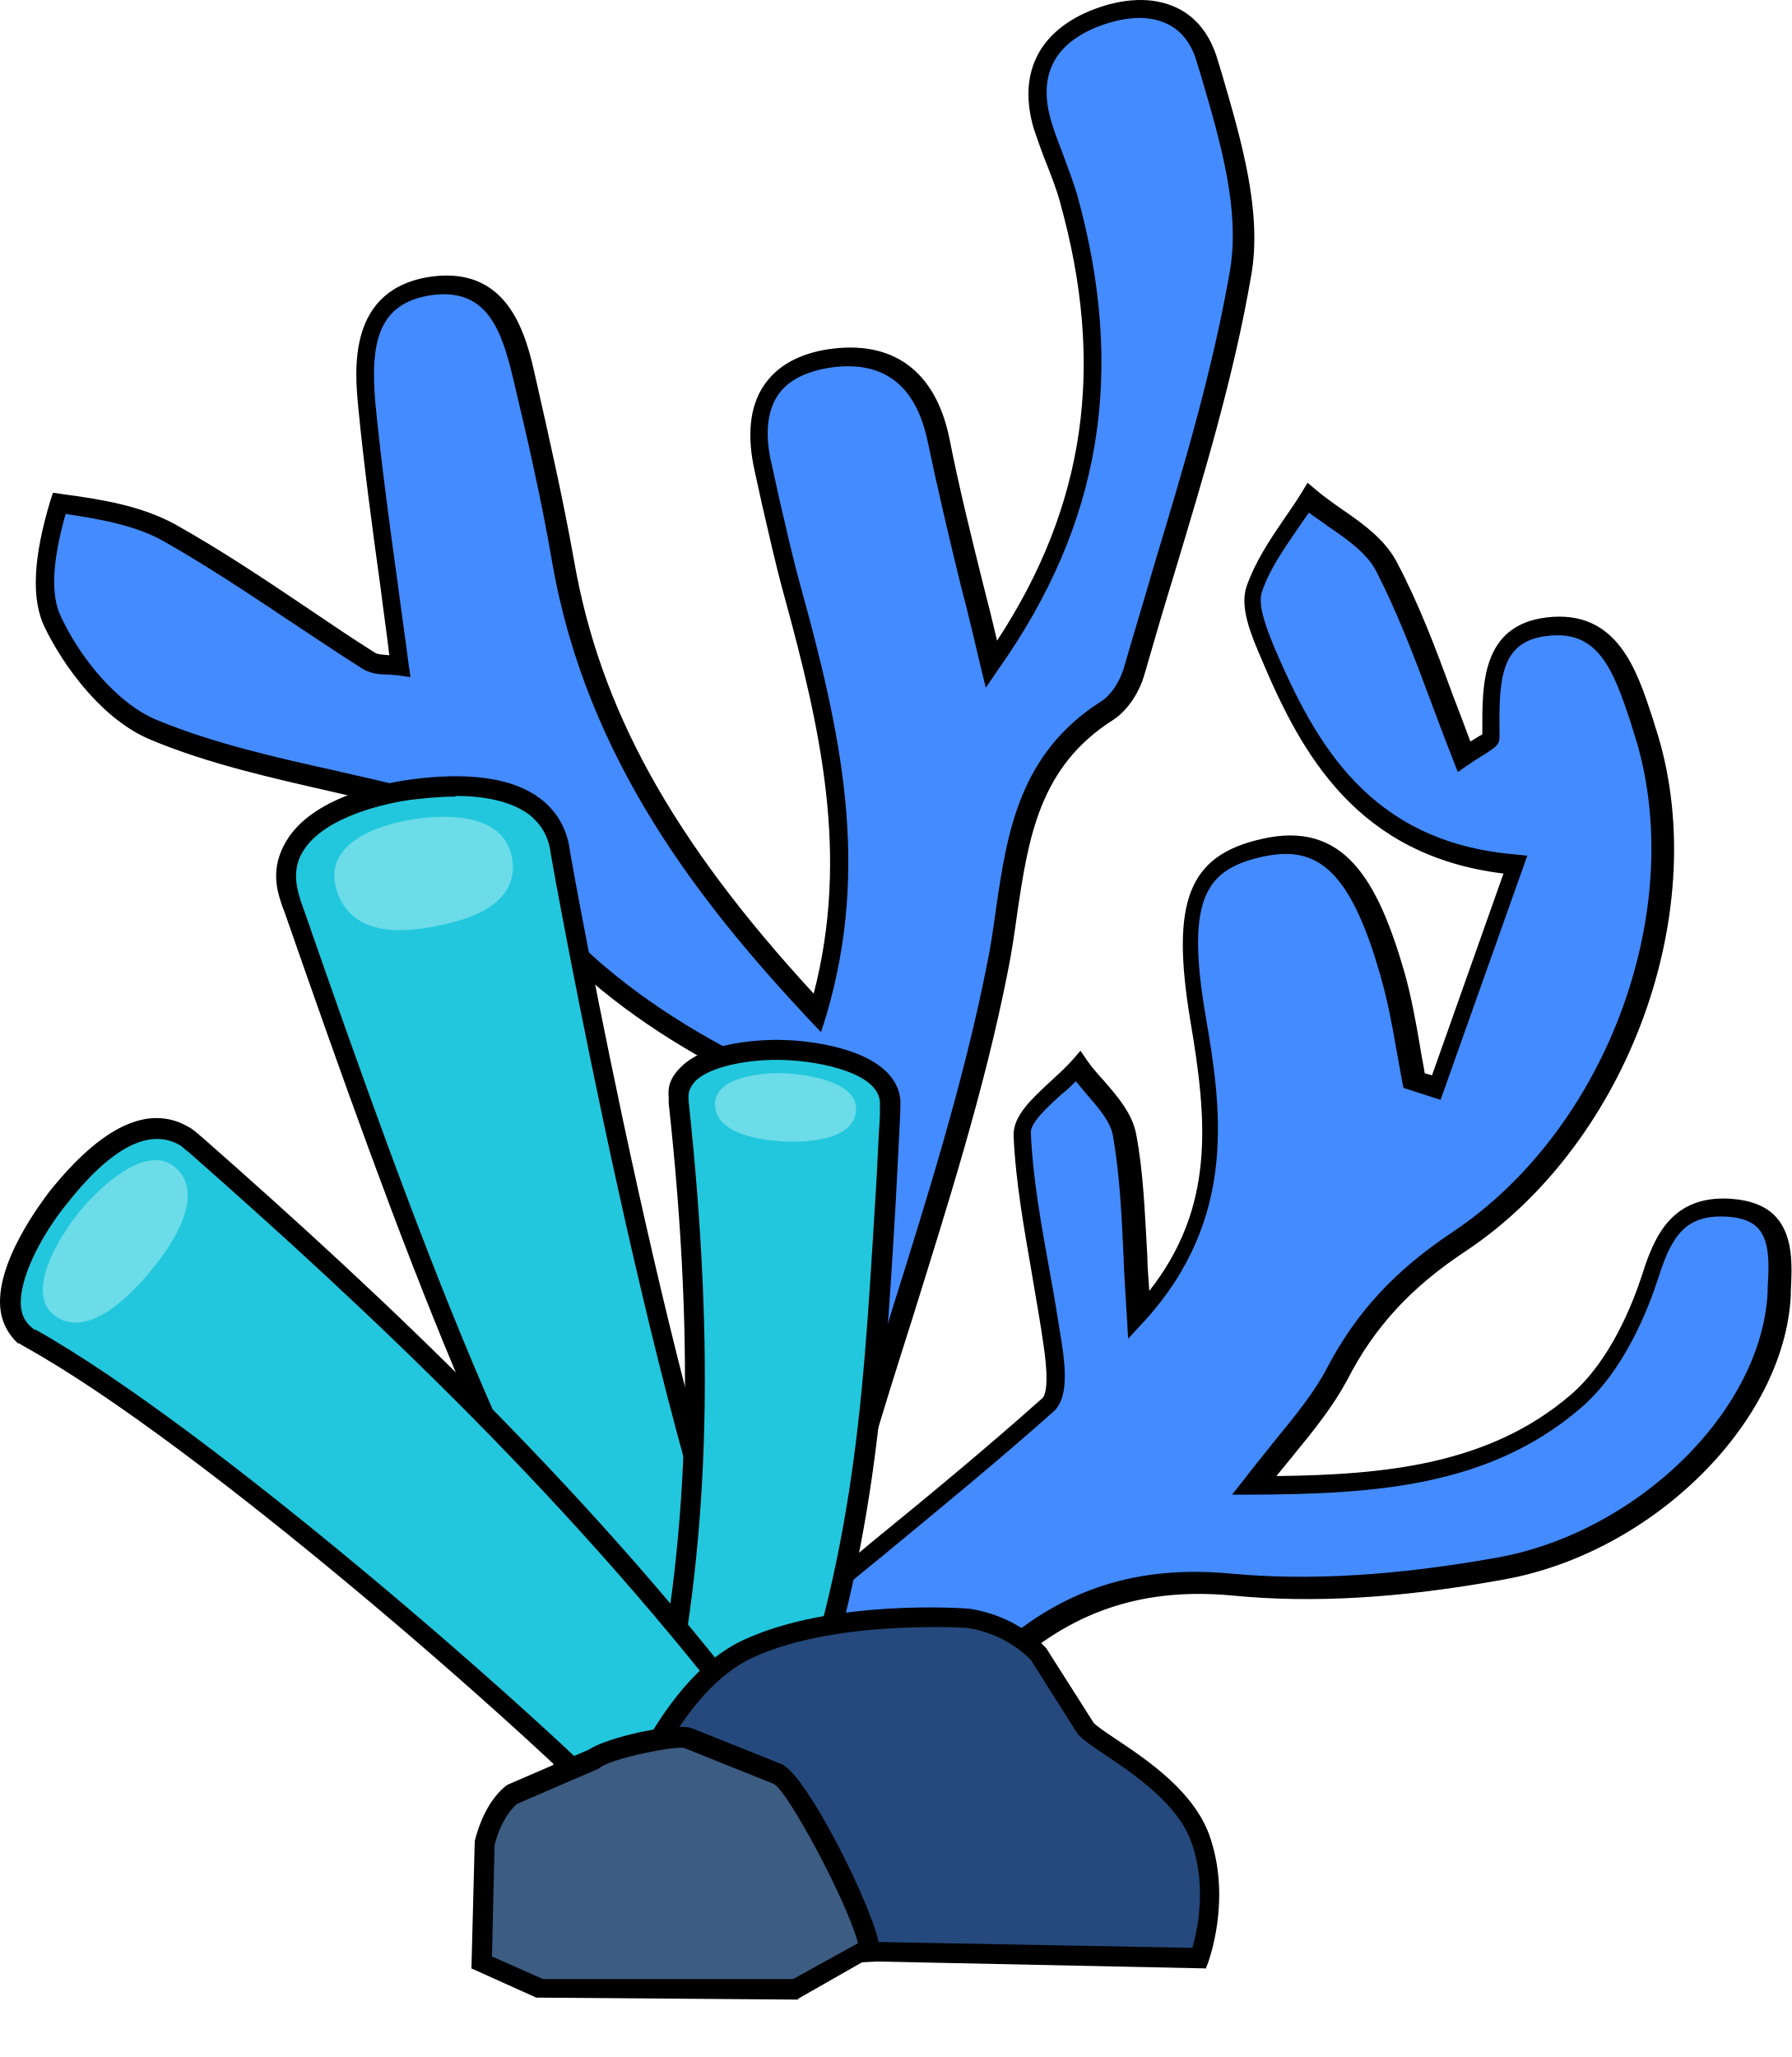
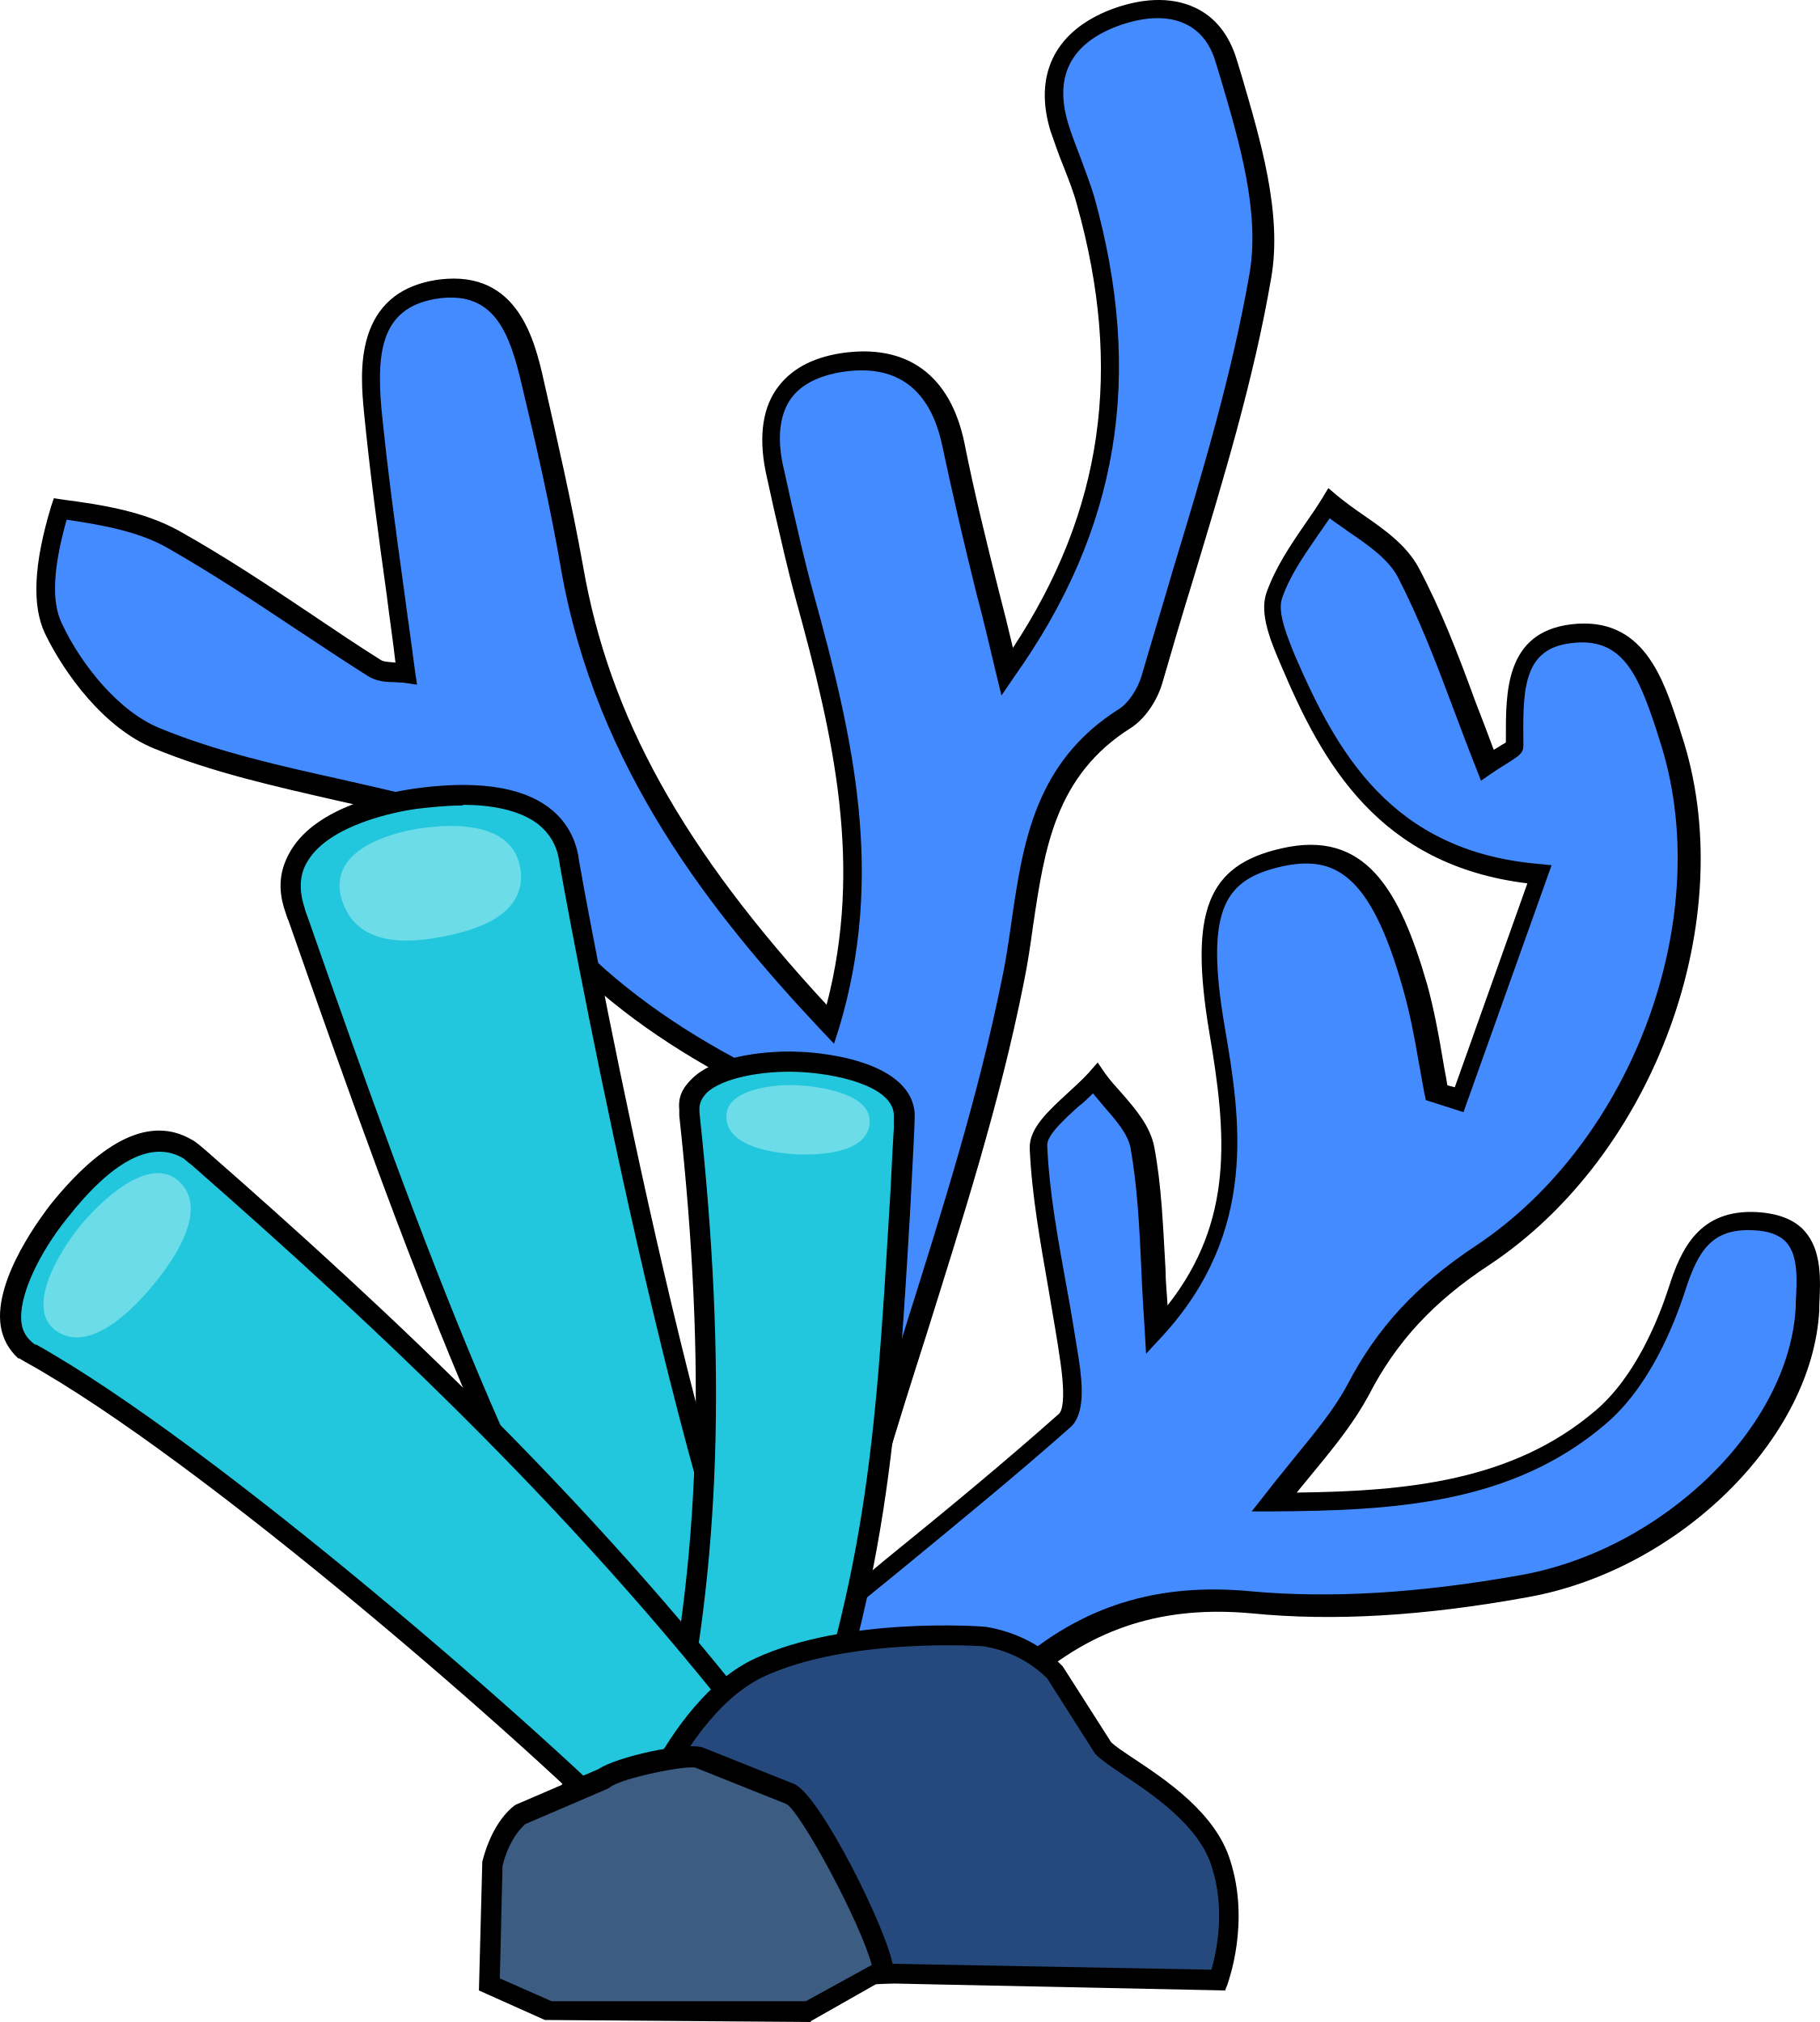
- <svg xmlns="http://www.w3.org/2000/svg" width="27" height="31" viewBox="0 0 27 31" fill="none">
-   <path d="M8.462 26.645C8.831 27.365 9.429 27.975 9.868 28.565C9.03 28.815 8.611 28.035 7.813 29.375C8.152 29.455 8.332 29.545 8.501 29.525C10.726 29.195 12.043 29.615 14.268 29.275C14.378 29.255 14.528 29.245 14.598 29.175C14.767 28.995 15.027 28.775 15.017 28.595C14.997 28.425 14.677 28.175 14.478 28.165C13.72 28.115 12.951 28.155 12.193 28.165C12.113 28.075 12.033 27.975 11.954 27.885C13.011 26.915 14.049 25.925 15.126 24.975C16.094 24.125 17.172 23.775 18.529 23.895C19.866 24.025 21.252 23.895 22.579 23.655C24.814 23.255 26.69 21.325 26.78 19.515C26.81 18.955 26.88 18.255 26.012 18.215C25.313 18.175 25.054 18.585 24.844 19.245C24.625 19.935 24.246 20.685 23.717 21.145C22.39 22.285 20.714 22.395 18.878 22.405C19.367 21.755 19.836 21.285 20.125 20.725C20.564 19.875 21.143 19.275 21.961 18.735C24.395 17.125 25.613 13.625 24.754 11.005C24.525 10.295 24.285 9.345 23.278 9.475C22.37 9.585 22.44 10.445 22.44 11.155C22.44 11.195 22.34 11.225 22.031 11.435C21.632 10.435 21.322 9.455 20.853 8.565C20.624 8.135 20.085 7.875 19.676 7.545C19.397 7.995 19.027 8.425 18.858 8.925C18.758 9.205 18.948 9.615 19.077 9.925C19.756 11.505 20.614 12.885 22.789 13.075C22.36 14.285 21.981 15.365 21.602 16.435C21.492 16.405 21.382 16.365 21.272 16.335C21.163 15.805 21.093 15.275 20.953 14.755C20.494 13.125 19.945 12.605 18.968 12.835C17.97 13.065 17.721 13.685 18.01 15.405C18.269 16.925 18.449 18.425 17.112 19.885C17.042 18.835 17.052 17.985 16.902 17.155C16.832 16.785 16.443 16.465 16.204 16.125C15.905 16.465 15.346 16.825 15.366 17.145C15.416 18.215 15.685 19.275 15.835 20.345C15.875 20.635 15.925 21.085 15.755 21.235C14.677 22.195 13.55 23.095 12.183 24.225C12.492 23.255 12.722 22.605 12.921 21.945C13.64 19.525 14.508 17.135 14.997 14.675C15.286 13.205 15.186 11.695 16.663 10.765C16.843 10.655 16.992 10.405 17.062 10.195C17.631 8.195 18.329 6.205 18.678 4.165C18.848 3.155 18.479 2.015 18.179 0.985C17.94 0.175 17.202 0.035 16.453 0.355C15.735 0.655 15.476 1.205 15.705 1.965C15.815 2.335 15.984 2.695 16.094 3.065C16.763 5.485 16.563 7.775 14.937 10.085C14.627 8.795 14.358 7.755 14.139 6.695C13.949 5.755 13.36 5.335 12.472 5.475C11.565 5.615 11.295 6.265 11.495 7.135C11.634 7.745 11.764 8.355 11.934 8.955C12.502 11.015 13.001 13.065 12.323 15.355C10.427 13.325 8.96 11.225 8.492 8.545C8.332 7.625 8.122 6.715 7.913 5.805C7.743 5.055 7.504 4.265 6.536 4.385C5.498 4.515 5.458 5.385 5.538 6.185C5.668 7.485 5.858 8.775 6.027 10.105C5.848 10.075 5.678 10.105 5.558 10.025C4.551 9.385 3.593 8.675 2.555 8.105C2.066 7.835 1.487 7.745 0.889 7.665C0.699 8.285 0.57 8.975 0.789 9.455C1.098 10.115 1.687 10.825 2.326 11.095C3.563 11.605 4.91 11.805 6.217 12.145C6.526 12.225 7.015 12.225 7.125 12.425C8.212 14.495 10.008 15.725 12.123 16.615C11.365 19.095 10.637 21.495 9.908 23.885L8.462 26.715V26.645Z" fill="#438BFF" />
-   <path d="M8.452 29.675C8.342 29.675 8.222 29.645 8.092 29.605C8.003 29.585 7.913 29.555 7.793 29.525L7.594 29.475L7.703 29.295C8.282 28.315 8.731 28.375 9.18 28.435C9.32 28.455 9.459 28.475 9.619 28.455C9.529 28.345 9.439 28.235 9.35 28.125C8.99 27.685 8.611 27.235 8.352 26.715L8.312 26.645L9.789 23.745L11.954 16.625C9.539 15.575 7.963 14.235 7.005 12.415C6.965 12.345 6.686 12.295 6.516 12.275C6.406 12.255 6.287 12.235 6.197 12.215C5.808 12.115 5.419 12.025 5.019 11.935C4.102 11.725 3.154 11.515 2.286 11.155C1.547 10.855 0.959 10.045 0.669 9.445C0.47 9.025 0.5 8.405 0.759 7.545L0.799 7.425L0.929 7.445C1.537 7.525 2.136 7.625 2.645 7.905C3.323 8.285 3.982 8.725 4.62 9.155C4.96 9.385 5.299 9.615 5.648 9.835C5.688 9.865 5.778 9.865 5.867 9.875C5.828 9.535 5.778 9.205 5.738 8.875C5.608 7.935 5.488 7.045 5.399 6.135C5.349 5.595 5.219 4.335 6.526 4.165C7.683 4.025 7.933 5.065 8.072 5.695C8.262 6.535 8.482 7.495 8.651 8.445C9.04 10.685 10.128 12.655 12.263 14.975C12.802 12.895 12.373 10.995 11.804 8.925C11.684 8.485 11.585 8.035 11.485 7.605L11.375 7.105C11.255 6.575 11.295 6.125 11.515 5.805C11.714 5.515 12.033 5.335 12.472 5.265C13.45 5.115 14.099 5.585 14.308 6.605C14.448 7.315 14.627 8.045 14.817 8.805C14.887 9.075 14.957 9.355 15.027 9.655C16.364 7.615 16.663 5.505 15.975 3.045C15.925 2.855 15.845 2.655 15.775 2.475C15.705 2.305 15.645 2.125 15.585 1.955C15.336 1.135 15.635 0.495 16.423 0.165C16.912 -0.035 17.371 -0.055 17.73 0.115C18.03 0.255 18.239 0.525 18.349 0.895L18.419 1.125C18.698 2.085 19.027 3.185 18.858 4.145C18.599 5.665 18.14 7.175 17.701 8.635C17.541 9.155 17.391 9.665 17.242 10.185C17.182 10.395 17.022 10.685 16.783 10.845C15.655 11.555 15.496 12.645 15.326 13.795C15.286 14.085 15.246 14.365 15.186 14.655C14.837 16.425 14.278 18.175 13.749 19.875C13.53 20.565 13.31 21.255 13.111 21.945C12.981 22.385 12.842 22.815 12.672 23.335C12.632 23.465 12.582 23.595 12.542 23.735C12.742 23.575 12.931 23.415 13.121 23.255C14.079 22.475 14.897 21.795 15.705 21.075C15.745 21.045 15.815 20.905 15.735 20.325C15.685 19.955 15.615 19.585 15.555 19.215C15.436 18.525 15.306 17.815 15.276 17.115C15.266 16.815 15.555 16.555 15.835 16.295C15.944 16.195 16.064 16.085 16.154 15.985L16.284 15.835L16.393 15.995C16.463 16.095 16.553 16.195 16.643 16.295C16.852 16.535 17.062 16.785 17.122 17.085C17.232 17.665 17.252 18.245 17.291 18.925C17.291 19.095 17.311 19.275 17.321 19.455C18.309 18.195 18.199 16.905 17.94 15.385C17.641 13.585 17.91 12.895 19.008 12.645C20.255 12.355 20.764 13.255 21.173 14.675C21.272 15.035 21.342 15.415 21.402 15.775C21.422 15.905 21.452 16.045 21.472 16.175L21.582 16.205L22.659 13.165C20.454 12.895 19.616 11.365 19.017 9.945C18.858 9.575 18.678 9.155 18.788 8.835C18.918 8.465 19.137 8.135 19.357 7.815C19.447 7.685 19.536 7.555 19.616 7.425L19.706 7.275L19.836 7.385C19.955 7.485 20.095 7.585 20.225 7.675C20.544 7.895 20.863 8.125 21.043 8.455C21.382 9.095 21.632 9.755 21.891 10.465C21.981 10.695 22.071 10.935 22.16 11.175C22.21 11.145 22.26 11.115 22.29 11.095C22.31 11.085 22.33 11.075 22.34 11.065V11.005C22.34 10.335 22.32 9.425 23.308 9.305C24.385 9.175 24.675 10.125 24.904 10.815L24.944 10.945C25.842 13.665 24.555 17.215 22.09 18.855C21.272 19.395 20.714 19.995 20.305 20.795C20.095 21.185 19.826 21.525 19.506 21.915C19.417 22.025 19.327 22.135 19.237 22.245C20.873 22.225 22.44 22.075 23.667 21.025C24.266 20.515 24.605 19.655 24.754 19.195C24.934 18.625 25.203 18.015 26.071 18.065C26.381 18.085 26.62 18.175 26.77 18.345C27.029 18.635 27.009 19.075 26.989 19.465V19.525C26.89 21.445 24.904 23.405 22.659 23.805C21.123 24.085 19.786 24.165 18.569 24.045C17.271 23.925 16.224 24.255 15.286 25.085C14.538 25.745 13.799 26.435 13.081 27.105C12.802 27.365 12.512 27.635 12.223 27.895L12.323 28.015C12.502 28.015 12.692 28.015 12.871 28.015C13.42 28.015 13.989 27.995 14.548 28.035C14.807 28.055 15.206 28.345 15.226 28.605C15.246 28.825 15.037 29.035 14.857 29.215L14.777 29.295C14.677 29.395 14.528 29.415 14.408 29.435H14.368C13.231 29.615 12.313 29.595 11.435 29.575C10.577 29.555 9.689 29.535 8.601 29.695C8.571 29.695 8.551 29.695 8.521 29.695L8.452 29.675ZM8.062 29.275C8.062 29.275 8.142 29.295 8.172 29.305C8.312 29.345 8.422 29.375 8.492 29.365C9.609 29.195 10.507 29.225 11.375 29.245C12.253 29.265 13.151 29.285 14.258 29.115H14.298C14.368 29.095 14.478 29.085 14.498 29.055L14.588 28.965C14.687 28.865 14.877 28.675 14.877 28.595C14.867 28.515 14.618 28.305 14.478 28.295C13.929 28.265 13.37 28.275 12.832 28.275C12.622 28.275 12.413 28.275 12.203 28.275H12.133L11.754 27.835L11.864 27.735C12.183 27.435 12.502 27.145 12.822 26.845C13.54 26.175 14.288 25.485 15.037 24.825C16.044 23.935 17.162 23.585 18.549 23.715C19.736 23.825 21.043 23.745 22.559 23.475C24.675 23.095 26.55 21.265 26.64 19.475V19.415C26.66 19.085 26.68 18.715 26.5 18.515C26.401 18.405 26.241 18.345 26.012 18.335C25.403 18.305 25.193 18.625 24.994 19.255C24.834 19.745 24.475 20.665 23.817 21.225C22.43 22.415 20.684 22.515 18.878 22.525H18.569L18.758 22.285C18.918 22.075 19.077 21.885 19.227 21.695C19.536 21.315 19.806 20.985 19.995 20.625C20.434 19.785 21.013 19.155 21.881 18.575C24.246 17.005 25.473 13.615 24.615 11.015L24.575 10.885C24.305 10.065 24.076 9.485 23.308 9.585C22.639 9.665 22.589 10.195 22.599 10.985V11.115C22.599 11.225 22.529 11.265 22.41 11.345C22.35 11.385 22.26 11.435 22.13 11.525L21.971 11.635L21.901 11.455C21.781 11.155 21.672 10.855 21.562 10.565C21.302 9.865 21.053 9.215 20.734 8.595C20.594 8.335 20.315 8.135 20.005 7.925C19.916 7.855 19.816 7.795 19.726 7.725C19.666 7.815 19.606 7.895 19.546 7.985C19.327 8.305 19.127 8.595 19.017 8.925C18.948 9.135 19.107 9.515 19.217 9.785C19.826 11.195 20.634 12.685 22.819 12.875L23.018 12.895L21.711 16.575L21.153 16.395L21.133 16.305C21.103 16.145 21.073 15.975 21.043 15.805C20.983 15.455 20.913 15.085 20.813 14.735C20.325 12.985 19.776 12.745 19.008 12.915C18.199 13.105 17.86 13.505 18.169 15.305C18.399 16.655 18.678 18.345 17.242 19.915L17.002 20.175L16.982 19.825C16.962 19.505 16.942 19.205 16.932 18.915C16.902 18.255 16.872 17.685 16.773 17.115C16.733 16.895 16.553 16.695 16.364 16.475C16.314 16.415 16.264 16.355 16.214 16.295C16.144 16.365 16.074 16.435 15.994 16.495C15.775 16.695 15.525 16.925 15.536 17.075C15.565 17.765 15.695 18.465 15.815 19.135C15.885 19.505 15.944 19.885 16.004 20.255C16.064 20.655 16.094 21.085 15.875 21.275C15.066 21.995 14.238 22.675 13.281 23.465C12.961 23.725 12.642 23.985 12.303 24.275L11.904 24.605L12.063 24.115C12.173 23.785 12.273 23.485 12.363 23.215C12.532 22.695 12.672 22.265 12.802 21.835C13.011 21.145 13.231 20.445 13.44 19.755C13.969 18.065 14.518 16.325 14.867 14.575C14.927 14.295 14.967 14.005 15.007 13.725C15.176 12.555 15.356 11.355 16.603 10.565C16.743 10.475 16.872 10.275 16.932 10.085C17.082 9.565 17.242 9.045 17.391 8.525C17.83 7.075 18.279 5.575 18.539 4.065C18.688 3.165 18.399 2.155 18.11 1.175L18.04 0.945C17.96 0.655 17.8 0.455 17.581 0.355C17.311 0.225 16.932 0.245 16.513 0.415C15.865 0.685 15.645 1.165 15.845 1.835C15.895 2.005 15.964 2.175 16.024 2.335C16.094 2.525 16.174 2.735 16.234 2.935C16.972 5.605 16.603 7.885 15.047 10.085L14.857 10.365L14.777 10.035C14.677 9.615 14.588 9.225 14.488 8.855C14.298 8.085 14.129 7.355 13.979 6.645C13.799 5.785 13.291 5.415 12.482 5.545C12.133 5.605 11.874 5.735 11.724 5.955C11.555 6.205 11.525 6.575 11.634 7.015L11.744 7.515C11.844 7.945 11.944 8.395 12.063 8.825C12.672 11.035 13.121 13.045 12.453 15.305L12.373 15.555L12.193 15.365C10.567 13.625 8.841 11.455 8.322 8.475C8.162 7.535 7.943 6.585 7.743 5.745C7.564 4.975 7.344 4.345 6.526 4.445C5.688 4.555 5.578 5.175 5.658 6.085C5.748 6.995 5.867 7.875 5.997 8.815C6.047 9.205 6.107 9.605 6.157 10.005L6.187 10.205L5.987 10.175C5.937 10.175 5.877 10.165 5.828 10.165C5.698 10.165 5.568 10.145 5.458 10.075C5.109 9.855 4.77 9.625 4.421 9.395C3.792 8.975 3.134 8.535 2.465 8.155C2.036 7.915 1.517 7.825 0.989 7.745C0.789 8.455 0.759 8.965 0.919 9.295C1.198 9.895 1.757 10.605 2.375 10.855C3.224 11.205 4.161 11.415 5.059 11.615C5.458 11.705 5.848 11.795 6.247 11.895C6.336 11.915 6.436 11.935 6.536 11.945C6.835 11.995 7.135 12.035 7.244 12.245C8.182 14.035 9.749 15.345 12.163 16.375L12.293 16.425L12.253 16.555L10.038 23.825L8.621 26.615C8.871 27.085 9.22 27.495 9.549 27.905C9.699 28.085 9.848 28.265 9.978 28.445L10.108 28.615L9.898 28.675C9.589 28.765 9.33 28.735 9.1 28.705C8.731 28.655 8.452 28.615 8.033 29.245L8.062 29.275Z" fill="black" />
-   <path d="M11.594 25.385C10.098 22.175 8.442 12.955 8.422 12.865C8.272 11.745 6.855 11.815 6.137 11.915C5.409 12.025 3.972 12.435 4.361 13.595C4.371 13.625 4.391 13.655 4.401 13.685C6.167 18.765 7.703 22.915 9.679 25.815C9.868 26.095 9.918 26.185 9.918 26.195C10.317 26.565 10.627 26.405 10.986 26.235C11.345 26.065 11.594 25.815 11.584 25.405C11.584 25.405 11.584 25.405 11.584 25.395L11.594 25.385Z" fill="#22C7DD" />
-   <path d="M10.427 26.555C10.238 26.555 10.048 26.485 9.838 26.295L9.799 26.235C9.799 26.235 9.709 26.095 9.579 25.895C7.574 22.965 6.057 18.825 4.281 13.725C4.261 13.685 4.241 13.615 4.231 13.585C4.111 13.235 4.151 12.945 4.321 12.665C4.71 12.025 5.728 11.815 6.137 11.755C6.765 11.665 7.614 11.635 8.142 12.035C8.392 12.225 8.551 12.495 8.591 12.835C8.601 12.915 10.248 22.105 11.744 25.305L11.764 25.345L11.794 25.415L11.764 25.445C11.764 25.845 11.525 26.155 11.076 26.365C10.866 26.465 10.657 26.555 10.427 26.555ZM6.855 12.005C6.606 12.005 6.356 12.035 6.177 12.055C5.887 12.095 4.9 12.285 4.57 12.825C4.441 13.025 4.431 13.265 4.521 13.535C4.521 13.555 4.56 13.655 4.56 13.655C6.326 18.735 7.843 22.825 9.818 25.725C9.958 25.935 10.028 26.035 10.048 26.085C10.347 26.365 10.567 26.265 10.916 26.105C11.285 25.935 11.445 25.735 11.465 25.455V25.405C9.958 22.155 8.312 12.955 8.302 12.875C8.272 12.615 8.162 12.425 7.973 12.275C7.693 12.065 7.264 11.995 6.875 11.995L6.855 12.005Z" fill="black" />
-   <path d="M7.723 12.955C7.813 13.655 7.035 13.865 6.586 13.955C6.137 14.045 5.319 14.145 5.079 13.435C4.83 12.685 5.768 12.415 6.237 12.345C6.706 12.275 7.623 12.235 7.723 12.965V12.955Z" fill="#6BDCE8" />
-   <path d="M13.42 16.595C13.37 16.005 12.323 15.845 11.834 15.825C11.325 15.805 10.188 15.915 10.227 16.565V16.595C10.587 19.905 10.607 22.995 9.908 26.135C9.838 26.465 9.809 26.555 9.809 26.555C9.838 27.115 10.198 27.215 10.607 27.345C11.016 27.475 11.395 27.455 11.684 27.125C11.684 27.125 11.684 27.115 11.684 27.105C13.161 23.195 13.151 20.795 13.41 16.745V16.575L13.42 16.595Z" fill="#22C7DD" />
-   <path d="M11.185 28.065L11.385 27.525C11.155 27.605 10.876 27.595 10.567 27.495H10.527C10.138 27.355 9.699 27.215 9.659 26.565C9.659 26.535 9.659 26.525 9.679 26.455C9.689 26.395 9.719 26.285 9.759 26.095C10.387 23.295 10.487 20.385 10.078 16.625V16.535C10.058 16.335 10.138 16.205 10.258 16.085C10.687 15.645 11.724 15.665 11.834 15.675C12.004 15.675 13.5 15.755 13.57 16.585C13.58 16.665 13.52 17.675 13.5 18.105C13.31 21.315 13.171 23.655 11.884 27.085L11.914 27.105L11.824 27.235C11.824 27.235 11.804 27.255 11.794 27.265L11.195 28.055L11.185 28.065ZM10.377 16.585C10.786 20.385 10.687 23.345 10.058 26.175C10.018 26.365 9.988 26.475 9.978 26.535V26.585C9.998 26.995 10.248 27.075 10.617 27.195H10.657C11.036 27.335 11.325 27.285 11.544 27.075V27.055L11.565 27.035C12.861 23.605 12.991 21.405 13.191 18.085C13.221 17.665 13.231 17.275 13.261 16.815C13.261 16.805 13.261 16.605 13.261 16.605C13.231 16.175 12.383 15.995 11.824 15.975C11.345 15.955 10.716 16.055 10.477 16.295C10.407 16.375 10.367 16.455 10.377 16.555V16.575V16.585Z" fill="black" />
-   <path d="M12.901 16.745C12.861 17.185 12.173 17.215 11.834 17.205C11.495 17.185 10.806 17.105 10.776 16.665C10.746 16.225 11.505 16.155 11.844 16.175C12.183 16.195 12.941 16.305 12.901 16.745Z" fill="#6BDCE8" />
-   <path d="M11.594 26.265C11.594 26.265 11.585 26.265 11.585 26.255C9.02 22.845 6.127 20.045 2.944 17.245C2.914 17.215 2.834 17.145 2.795 17.125C2.056 16.705 1.268 17.585 0.879 18.075C0.49 18.555 -0.219 19.725 0.43 20.165C0.43 20.165 0.43 20.165 0.44 20.165C3.074 21.625 8.053 25.995 9.459 27.465C9.609 27.615 9.809 27.825 9.818 27.835C10.287 28.155 10.756 27.815 11.096 27.515C11.435 27.215 11.804 26.725 11.585 26.265H11.594Z" fill="#22C7DD" />
-   <path d="M10.218 28.115C10.058 28.115 9.898 28.075 9.739 27.965C9.719 27.955 9.719 27.955 9.659 27.885C9.589 27.815 9.469 27.675 9.36 27.575C7.963 26.115 3.004 21.755 0.37 20.295L0.32 20.265C0.32 20.265 0.3 20.255 0.29 20.245H0.27C0.131 20.115 0.041 19.955 0.011 19.765C-0.099 19.045 0.659 18.075 0.739 17.965C1.537 16.965 2.246 16.635 2.844 16.985C2.894 17.005 3.004 17.105 3.064 17.155C5.778 19.545 8.931 22.485 11.684 26.145L11.724 26.205C12.023 26.845 11.395 27.455 11.195 27.625C11.006 27.785 10.637 28.105 10.218 28.105V28.115ZM0.53 20.035C3.204 21.535 8.172 25.905 9.569 27.355C9.669 27.455 9.799 27.595 9.868 27.665L9.918 27.715C10.258 27.945 10.637 27.695 10.996 27.395C11.105 27.295 11.644 26.805 11.465 26.365L11.425 26.345V26.305C8.691 22.675 5.548 19.745 2.834 17.355C2.785 17.325 2.735 17.265 2.705 17.255C2.246 16.995 1.667 17.295 0.989 18.165C0.619 18.625 0.26 19.305 0.32 19.725C0.34 19.855 0.4 19.945 0.5 20.025L0.53 20.045V20.035Z" fill="black" />
-   <path d="M2.655 17.605C3.104 18.015 2.585 18.775 2.286 19.135C1.996 19.495 1.348 20.175 0.849 19.845C0.35 19.515 0.889 18.645 1.178 18.285C1.468 17.925 2.206 17.195 2.655 17.605Z" fill="#6BDCE8" />
-   <path d="M16.373 26.065L15.665 24.945C15.376 24.645 15.017 24.455 14.617 24.395C14.617 24.395 12.602 24.245 11.275 24.855C9.958 25.465 9.22 27.805 9.22 27.805L12.532 29.405L18.08 29.515C18.08 29.515 18.409 28.655 18.12 27.765C17.83 26.875 16.623 26.315 16.373 26.065Z" fill="#25497C" />
-   <path d="M18.179 29.665L12.462 29.545L9.03 27.885L9.07 27.755C9.1 27.655 9.838 25.345 11.205 24.715C12.542 24.095 14.528 24.235 14.617 24.245C15.056 24.315 15.456 24.515 15.765 24.835L16.483 25.965C16.543 26.025 16.663 26.105 16.812 26.205C17.291 26.525 18.03 27.015 18.249 27.725C18.549 28.655 18.219 29.535 18.209 29.575L18.169 29.675L18.179 29.665ZM12.572 29.255L17.97 29.355C18.04 29.115 18.189 28.465 17.97 27.805C17.78 27.205 17.102 26.745 16.653 26.445C16.473 26.325 16.344 26.235 16.264 26.155L16.244 26.135L15.535 25.015C15.286 24.765 14.957 24.595 14.588 24.535C14.588 24.535 12.602 24.395 11.335 24.985C10.258 25.485 9.579 27.235 9.399 27.715L12.562 29.245L12.572 29.255Z" fill="black" />
-   <path d="M7.723 27.045L8.97 26.505C9.17 26.345 10.188 26.125 10.387 26.195L11.734 26.735C12.024 26.845 13.051 28.835 13.121 29.355L12.014 29.985H8.162L7.274 29.575L7.324 27.765C7.414 27.445 7.554 27.185 7.733 27.045H7.723Z" fill="#3C5C82" />
-   <path d="M12.033 30.135L8.082 30.105L7.105 29.665L7.155 27.745C7.254 27.355 7.424 27.075 7.623 26.915L7.653 26.895L8.881 26.365C9.14 26.185 10.158 25.955 10.427 26.045L11.774 26.585C12.153 26.725 13.181 28.795 13.251 29.325V29.425L12.023 30.125L12.033 30.135ZM8.182 29.825H11.954L12.931 29.285C12.772 28.665 11.874 26.995 11.664 26.885L10.317 26.345C10.188 26.305 9.23 26.495 9.05 26.635L9.02 26.655L7.793 27.185C7.653 27.305 7.524 27.525 7.454 27.805L7.414 29.485L8.182 29.825Z" fill="black" />
+ <svg xmlns="http://www.w3.org/2000/svg" width="27" height="30" viewBox="0 0 27 30" fill="none">
+   <path d="M8.461 26.526C8.83 27.242 9.429 27.849 9.868 28.437C9.03 28.686 8.611 27.909 7.813 29.243C8.152 29.323 8.332 29.413 8.501 29.393C10.726 29.064 12.043 29.482 14.268 29.144C14.378 29.124 14.527 29.114 14.597 29.044C14.767 28.865 15.026 28.646 15.016 28.467C14.996 28.297 14.677 28.049 14.477 28.039C13.719 27.989 12.951 28.029 12.193 28.039C12.113 27.949 12.033 27.849 11.953 27.76C13.011 26.794 14.049 25.809 15.126 24.863C16.094 24.017 17.171 23.668 18.528 23.788C19.865 23.917 21.252 23.788 22.579 23.549C24.814 23.151 26.69 21.229 26.779 19.427C26.809 18.87 26.879 18.173 26.011 18.133C25.313 18.093 25.053 18.502 24.844 19.159C24.624 19.846 24.245 20.592 23.716 21.05C22.39 22.185 20.713 22.294 18.878 22.305C19.366 21.657 19.835 21.189 20.125 20.632C20.564 19.786 21.142 19.189 21.96 18.651C24.395 17.048 25.612 13.564 24.754 10.956C24.525 10.249 24.285 9.303 23.277 9.432C22.369 9.542 22.439 10.398 22.439 11.105C22.439 11.145 22.34 11.175 22.03 11.384C21.631 10.388 21.322 9.412 20.853 8.526C20.623 8.098 20.085 7.84 19.676 7.511C19.396 7.959 19.027 8.387 18.858 8.885C18.758 9.164 18.947 9.572 19.077 9.88C19.756 11.453 20.613 12.827 22.789 13.016C22.36 14.221 21.98 15.296 21.601 16.361C21.491 16.331 21.382 16.291 21.272 16.262C21.162 15.734 21.092 15.206 20.953 14.689C20.494 13.066 19.945 12.548 18.967 12.777C17.97 13.006 17.72 13.623 18.009 15.336C18.269 16.849 18.448 18.342 17.111 19.796C17.042 18.75 17.052 17.904 16.902 17.078C16.832 16.71 16.443 16.391 16.204 16.053C15.904 16.391 15.345 16.75 15.366 17.068C15.415 18.133 15.685 19.189 15.834 20.254C15.874 20.542 15.924 20.99 15.755 21.14C14.677 22.095 13.55 22.991 12.183 24.116C12.492 23.151 12.722 22.504 12.921 21.846C13.639 19.437 14.507 17.058 14.996 14.609C15.286 13.146 15.186 11.642 16.663 10.717C16.842 10.607 16.992 10.358 17.062 10.149C17.63 8.158 18.329 6.177 18.678 4.146C18.848 3.141 18.478 2.006 18.179 0.98C17.94 0.174 17.201 0.035 16.453 0.353C15.735 0.652 15.475 1.199 15.705 1.956C15.815 2.324 15.984 2.683 16.094 3.051C16.762 5.46 16.563 7.74 14.937 10.04C14.627 8.755 14.358 7.72 14.138 6.665C13.949 5.729 13.36 5.311 12.472 5.45C11.564 5.59 11.295 6.237 11.494 7.103C11.634 7.71 11.764 8.317 11.933 8.915C12.502 10.966 13.001 13.006 12.322 15.286C10.427 13.265 8.96 11.175 8.491 8.507C8.332 7.591 8.122 6.685 7.912 5.779C7.743 5.032 7.503 4.246 6.536 4.365C5.498 4.495 5.458 5.361 5.538 6.157C5.668 7.451 5.857 8.736 6.027 10.06C5.847 10.03 5.678 10.06 5.558 9.98C4.55 9.343 3.592 8.636 2.555 8.069C2.066 7.8 1.487 7.71 0.888 7.63C0.699 8.248 0.569 8.935 0.789 9.412C1.098 10.069 1.687 10.776 2.325 11.045C3.562 11.553 4.909 11.752 6.216 12.09C6.526 12.17 7.015 12.17 7.124 12.369C8.212 14.43 10.008 15.654 12.123 16.54C11.365 19.009 10.636 21.398 9.908 23.778L8.461 26.595V26.526Z" fill="#438BFF" />
+   <path d="M8.452 29.542C8.342 29.542 8.222 29.512 8.092 29.472C8.003 29.453 7.913 29.423 7.793 29.393L7.594 29.343L7.703 29.164C8.282 28.188 8.731 28.248 9.18 28.308C9.32 28.328 9.459 28.348 9.619 28.328C9.529 28.218 9.439 28.108 9.35 27.999C8.99 27.561 8.611 27.113 8.352 26.595L8.312 26.526L9.789 23.639L11.954 16.55C9.539 15.505 7.963 14.171 7.005 12.359C6.965 12.29 6.686 12.24 6.516 12.22C6.406 12.2 6.287 12.18 6.197 12.16C5.808 12.061 5.419 11.971 5.019 11.882C4.102 11.672 3.154 11.463 2.286 11.105C1.547 10.806 0.959 10 0.669 9.403C0.47 8.985 0.5 8.367 0.759 7.511L0.799 7.392L0.929 7.412C1.537 7.491 2.136 7.591 2.645 7.87C3.323 8.248 3.982 8.686 4.62 9.114C4.96 9.343 5.299 9.572 5.648 9.791C5.688 9.821 5.778 9.821 5.867 9.831C5.828 9.492 5.778 9.164 5.738 8.835C5.608 7.899 5.488 7.013 5.399 6.108C5.349 5.57 5.219 4.316 6.526 4.146C7.683 4.007 7.933 5.042 8.072 5.669C8.262 6.506 8.482 7.461 8.651 8.407C9.04 10.637 10.128 12.598 12.263 14.908C12.802 12.837 12.373 10.946 11.804 8.885C11.684 8.447 11.585 7.999 11.485 7.571L11.375 7.073C11.255 6.546 11.295 6.098 11.515 5.779C11.714 5.49 12.033 5.311 12.472 5.241C13.45 5.092 14.099 5.56 14.308 6.575C14.448 7.282 14.627 8.009 14.817 8.766C14.887 9.034 14.957 9.313 15.027 9.612C16.364 7.581 16.663 5.48 15.975 3.031C15.925 2.842 15.845 2.643 15.775 2.464C15.705 2.295 15.645 2.115 15.585 1.946C15.336 1.13 15.635 0.493 16.423 0.164C16.912 -0.035 17.371 -0.055 17.73 0.114C18.03 0.254 18.239 0.523 18.349 0.891L18.419 1.12C18.698 2.076 19.027 3.171 18.858 4.126C18.599 5.64 18.14 7.143 17.701 8.596C17.541 9.114 17.391 9.622 17.242 10.139C17.182 10.348 17.022 10.637 16.783 10.796C15.655 11.503 15.496 12.588 15.326 13.733C15.286 14.022 15.246 14.301 15.186 14.589C14.837 16.351 14.278 18.094 13.749 19.786C13.53 20.473 13.31 21.16 13.111 21.847C12.981 22.285 12.842 22.713 12.672 23.23C12.632 23.36 12.582 23.489 12.542 23.629C12.742 23.469 12.931 23.31 13.121 23.151C14.079 22.374 14.897 21.697 15.705 20.981C15.745 20.951 15.815 20.811 15.735 20.234C15.685 19.866 15.615 19.497 15.555 19.129C15.436 18.442 15.306 17.735 15.276 17.038C15.266 16.74 15.555 16.481 15.835 16.222C15.944 16.122 16.064 16.013 16.154 15.913L16.284 15.764L16.393 15.923C16.463 16.023 16.553 16.122 16.643 16.222C16.852 16.461 17.062 16.71 17.122 17.009C17.232 17.586 17.252 18.163 17.291 18.84C17.291 19.009 17.311 19.189 17.321 19.368C18.309 18.113 18.199 16.829 17.94 15.316C17.641 13.524 17.91 12.837 19.008 12.588C20.255 12.3 20.764 13.196 21.173 14.609C21.272 14.968 21.342 15.346 21.402 15.704C21.422 15.834 21.452 15.973 21.472 16.102L21.582 16.132L22.659 13.106C20.454 12.837 19.616 11.314 19.017 9.9C18.858 9.532 18.678 9.114 18.788 8.795C18.918 8.427 19.137 8.099 19.357 7.78C19.447 7.651 19.536 7.521 19.616 7.392L19.706 7.242L19.836 7.352C19.955 7.451 20.095 7.551 20.225 7.641C20.544 7.86 20.863 8.089 21.043 8.417C21.382 9.054 21.632 9.711 21.891 10.418C21.981 10.647 22.071 10.886 22.16 11.125C22.21 11.095 22.26 11.065 22.29 11.045C22.31 11.035 22.33 11.025 22.34 11.015V10.956C22.34 10.289 22.32 9.383 23.308 9.263C24.385 9.134 24.675 10.08 24.904 10.767L24.944 10.896C25.842 13.604 24.555 17.138 22.09 18.77C21.272 19.308 20.714 19.905 20.305 20.702C20.095 21.09 19.826 21.429 19.506 21.817C19.417 21.926 19.327 22.036 19.237 22.145C20.873 22.125 22.44 21.976 23.667 20.931C24.266 20.423 24.605 19.567 24.754 19.109C24.934 18.542 25.203 17.934 26.071 17.984C26.381 18.004 26.62 18.094 26.77 18.263C27.029 18.552 27.009 18.99 26.989 19.378V19.438C26.89 21.349 24.904 23.3 22.659 23.698C21.123 23.977 19.786 24.057 18.569 23.937C17.271 23.818 16.224 24.146 15.286 24.973C14.538 25.63 13.799 26.317 13.081 26.984C12.802 27.242 12.512 27.511 12.223 27.77L12.323 27.89C12.502 27.89 12.692 27.89 12.871 27.89C13.42 27.89 13.989 27.87 14.548 27.909C14.807 27.929 15.206 28.218 15.226 28.477C15.246 28.696 15.037 28.905 14.857 29.084L14.777 29.164C14.677 29.263 14.528 29.283 14.408 29.303H14.368C13.231 29.482 12.313 29.462 11.435 29.442C10.577 29.423 9.689 29.403 8.601 29.562C8.571 29.562 8.551 29.562 8.521 29.562L8.452 29.542ZM8.062 29.144C8.062 29.144 8.142 29.164 8.172 29.174C8.312 29.214 8.422 29.243 8.492 29.233C9.609 29.064 10.507 29.094 11.375 29.114C12.253 29.134 13.151 29.154 14.258 28.985H14.298C14.368 28.965 14.478 28.955 14.498 28.925L14.588 28.835C14.687 28.736 14.877 28.547 14.877 28.467C14.867 28.387 14.618 28.178 14.478 28.168C13.929 28.138 13.37 28.148 12.832 28.148C12.622 28.148 12.413 28.148 12.203 28.148H12.133L11.754 27.71L11.864 27.611C12.183 27.312 12.502 27.023 12.822 26.725C13.54 26.058 14.288 25.371 15.037 24.714C16.044 23.828 17.162 23.479 18.549 23.609C19.736 23.718 21.043 23.639 22.559 23.37C24.675 22.991 26.55 21.17 26.64 19.388V19.328C26.66 19 26.68 18.631 26.5 18.432C26.401 18.323 26.241 18.263 26.012 18.253C25.403 18.223 25.193 18.542 24.994 19.169C24.834 19.657 24.475 20.572 23.817 21.13C22.43 22.315 20.684 22.414 18.878 22.424H18.569L18.758 22.185C18.918 21.976 19.077 21.787 19.227 21.598C19.536 21.22 19.806 20.891 19.995 20.533C20.434 19.696 21.013 19.069 21.881 18.492C24.246 16.929 25.473 13.554 24.615 10.966L24.575 10.836C24.305 10.02 24.076 9.443 23.308 9.542C22.639 9.622 22.589 10.149 22.599 10.936V11.065C22.599 11.175 22.529 11.214 22.41 11.294C22.35 11.334 22.26 11.384 22.13 11.473L21.971 11.583L21.901 11.404C21.781 11.105 21.672 10.806 21.562 10.518C21.302 9.821 21.053 9.174 20.734 8.556C20.594 8.298 20.315 8.099 20.005 7.889C19.916 7.82 19.816 7.76 19.726 7.69C19.666 7.78 19.606 7.86 19.546 7.949C19.327 8.268 19.127 8.556 19.017 8.885C18.948 9.094 19.107 9.472 19.217 9.741C19.826 11.145 20.634 12.628 22.819 12.817L23.018 12.837L21.711 16.501L21.153 16.322L21.133 16.232C21.103 16.073 21.073 15.903 21.043 15.734C20.983 15.386 20.913 15.017 20.813 14.669C20.325 12.927 19.776 12.688 19.008 12.857C18.199 13.046 17.86 13.444 18.169 15.236C18.399 16.58 18.678 18.263 17.242 19.826L17.002 20.085L16.982 19.736C16.962 19.418 16.942 19.119 16.932 18.83C16.902 18.173 16.872 17.606 16.773 17.038C16.733 16.819 16.553 16.62 16.364 16.401C16.314 16.341 16.264 16.282 16.214 16.222C16.144 16.292 16.074 16.361 15.994 16.421C15.775 16.62 15.525 16.849 15.536 16.998C15.565 17.685 15.695 18.382 15.815 19.049C15.885 19.418 15.944 19.796 16.004 20.164C16.064 20.562 16.094 20.991 15.875 21.18C15.066 21.896 14.238 22.573 13.281 23.36C12.961 23.619 12.642 23.878 12.303 24.166L11.904 24.495L12.063 24.007C12.173 23.678 12.273 23.38 12.363 23.111C12.532 22.593 12.672 22.165 12.802 21.737C13.011 21.05 13.231 20.353 13.44 19.666C13.969 17.984 14.518 16.252 14.867 14.51C14.927 14.231 14.967 13.942 15.007 13.664C15.176 12.499 15.356 11.304 16.603 10.518C16.743 10.428 16.872 10.229 16.932 10.04C17.082 9.522 17.242 9.004 17.391 8.487C17.83 7.043 18.279 5.55 18.539 4.047C18.688 3.151 18.399 2.145 18.11 1.17L18.04 0.941C17.96 0.652 17.8 0.453 17.581 0.353C17.311 0.224 16.932 0.244 16.513 0.413C15.865 0.682 15.645 1.16 15.845 1.827C15.895 1.996 15.964 2.165 16.024 2.325C16.094 2.514 16.174 2.723 16.234 2.922C16.972 5.58 16.603 7.85 15.047 10.04L14.857 10.319L14.777 9.99C14.677 9.572 14.588 9.184 14.488 8.815C14.298 8.049 14.129 7.322 13.979 6.615C13.799 5.759 13.291 5.391 12.482 5.52C12.133 5.58 11.874 5.709 11.724 5.928C11.555 6.177 11.525 6.546 11.634 6.984L11.744 7.481C11.844 7.909 11.944 8.357 12.063 8.785C12.672 10.986 13.121 12.987 12.453 15.236L12.373 15.485L12.193 15.296C10.567 13.564 8.841 11.404 8.322 8.437C8.162 7.501 7.943 6.556 7.743 5.719C7.564 4.953 7.344 4.326 6.526 4.425C5.688 4.535 5.578 5.152 5.658 6.058C5.748 6.964 5.867 7.84 5.997 8.776C6.047 9.164 6.107 9.562 6.157 9.96L6.187 10.159L5.987 10.129C5.937 10.129 5.877 10.12 5.828 10.12C5.698 10.12 5.568 10.1 5.458 10.03C5.109 9.811 4.77 9.582 4.421 9.353C3.792 8.935 3.134 8.497 2.465 8.118C2.036 7.88 1.517 7.79 0.989 7.71C0.789 8.417 0.759 8.925 0.919 9.253C1.198 9.851 1.757 10.557 2.375 10.806C3.224 11.155 4.161 11.364 5.059 11.563C5.458 11.653 5.848 11.742 6.247 11.842C6.336 11.862 6.436 11.882 6.536 11.892C6.835 11.941 7.135 11.981 7.244 12.19C8.182 13.972 9.749 15.276 12.163 16.302L12.293 16.351L12.253 16.481L10.038 23.718L8.621 26.496C8.871 26.964 9.22 27.372 9.549 27.78C9.699 27.959 9.848 28.138 9.978 28.318L10.108 28.487L9.898 28.547C9.589 28.636 9.33 28.606 9.1 28.576C8.731 28.527 8.452 28.487 8.033 29.114L8.062 29.144Z" fill="black" />
+   <path d="M11.594 25.271C10.098 22.076 8.441 12.897 8.421 12.807C8.272 11.692 6.855 11.762 6.137 11.861C5.408 11.971 3.971 12.379 4.361 13.534C4.371 13.564 4.391 13.594 4.4 13.624C6.166 18.681 7.703 22.812 9.678 25.699C9.868 25.978 9.918 26.068 9.918 26.078C10.317 26.446 10.626 26.287 10.986 26.117C11.345 25.948 11.594 25.699 11.584 25.291C11.584 25.291 11.584 25.291 11.584 25.281L11.594 25.271Z" fill="#22C7DD" />
+   <path d="M10.427 26.436C10.237 26.436 10.048 26.366 9.838 26.177L9.798 26.117C9.798 26.117 9.709 25.978 9.579 25.779C7.574 22.862 6.057 18.741 4.281 13.663C4.261 13.624 4.241 13.554 4.231 13.524C4.111 13.176 4.151 12.887 4.321 12.608C4.71 11.971 5.728 11.762 6.137 11.702C6.765 11.613 7.613 11.583 8.142 11.981C8.392 12.17 8.551 12.439 8.591 12.777C8.601 12.857 10.247 22.006 11.744 25.192L11.764 25.231L11.794 25.301L11.764 25.331C11.764 25.729 11.524 26.038 11.075 26.247C10.866 26.346 10.656 26.436 10.427 26.436ZM6.855 11.951C6.606 11.951 6.356 11.981 6.177 12.001C5.887 12.041 4.9 12.23 4.57 12.767C4.441 12.966 4.431 13.205 4.52 13.474C4.52 13.494 4.56 13.594 4.56 13.594C6.326 18.651 7.843 22.723 9.818 25.61C9.958 25.819 10.028 25.918 10.048 25.968C10.347 26.247 10.567 26.147 10.916 25.988C11.285 25.819 11.445 25.62 11.465 25.341V25.291C9.958 22.056 8.312 12.897 8.302 12.817C8.272 12.558 8.162 12.369 7.973 12.22C7.693 12.011 7.264 11.941 6.875 11.941L6.855 11.951Z" fill="black" />
+   <path d="M7.723 12.897C7.812 13.594 7.034 13.803 6.585 13.893C6.136 13.982 5.318 14.082 5.079 13.375C4.829 12.628 5.767 12.36 6.236 12.29C6.705 12.22 7.623 12.18 7.723 12.907V12.897Z" fill="#6BDCE8" />
+   <path d="M13.42 16.521C13.37 15.933 12.323 15.774 11.834 15.754C11.325 15.734 10.188 15.844 10.228 16.491V16.521C10.587 19.816 10.607 22.892 9.908 26.018C9.839 26.346 9.809 26.436 9.809 26.436C9.839 26.994 10.198 27.093 10.607 27.222C11.016 27.352 11.395 27.332 11.684 27.003C11.684 27.003 11.684 26.994 11.684 26.983C13.161 23.091 13.151 20.702 13.41 16.67V16.501L13.42 16.521Z" fill="#22C7DD" />
+   <path d="M11.185 27.939L11.384 27.402C11.155 27.481 10.875 27.471 10.566 27.372H10.526C10.137 27.233 9.698 27.093 9.658 26.446C9.658 26.416 9.658 26.406 9.678 26.337C9.688 26.277 9.718 26.167 9.758 25.978C10.386 23.191 10.486 20.294 10.077 16.551V16.461C10.057 16.262 10.137 16.133 10.257 16.013C10.686 15.575 11.723 15.595 11.833 15.605C12.003 15.605 13.499 15.684 13.569 16.511C13.579 16.59 13.519 17.596 13.499 18.024C13.31 21.22 13.17 23.549 11.883 26.964L11.913 26.984L11.823 27.113C11.823 27.113 11.803 27.133 11.793 27.143L11.195 27.929L11.185 27.939ZM10.377 16.511C10.786 20.294 10.686 23.241 10.057 26.058C10.017 26.247 9.987 26.357 9.977 26.416V26.466C9.997 26.874 10.247 26.954 10.616 27.073H10.656C11.035 27.213 11.324 27.163 11.544 26.954V26.934L11.564 26.914C12.861 23.499 12.991 21.309 13.19 18.004C13.22 17.586 13.23 17.198 13.26 16.74C13.26 16.73 13.26 16.531 13.26 16.531C13.23 16.103 12.382 15.923 11.823 15.903C11.344 15.884 10.716 15.983 10.476 16.222C10.406 16.302 10.367 16.381 10.377 16.481V16.501V16.511Z" fill="black" />
+   <path d="M12.901 16.67C12.861 17.108 12.173 17.138 11.834 17.128C11.495 17.108 10.806 17.028 10.776 16.59C10.746 16.152 11.505 16.082 11.844 16.102C12.183 16.122 12.941 16.232 12.901 16.67Z" fill="#6BDCE8" />
+   <path d="M11.595 26.147C11.595 26.147 11.585 26.147 11.585 26.137C9.021 22.743 6.128 19.955 2.945 17.168C2.915 17.138 2.835 17.068 2.795 17.048C2.057 16.63 1.269 17.506 0.88 17.994C0.491 18.472 -0.218 19.637 0.431 20.075C0.431 20.075 0.431 20.075 0.441 20.075C3.075 21.528 8.053 25.879 9.46 27.342C9.61 27.491 9.809 27.7 9.819 27.71C10.288 28.029 10.757 27.69 11.096 27.392C11.436 27.093 11.805 26.605 11.585 26.147H11.595Z" fill="#22C7DD" />
+   <path d="M10.218 27.989C10.058 27.989 9.898 27.949 9.739 27.84C9.719 27.83 9.719 27.83 9.659 27.76C9.589 27.69 9.469 27.551 9.36 27.451C7.963 25.998 3.004 21.657 0.37 20.204L0.32 20.174C0.32 20.174 0.3 20.164 0.29 20.154H0.27C0.131 20.025 0.041 19.866 0.011 19.676C-0.099 18.96 0.659 17.994 0.739 17.884C1.537 16.889 2.246 16.56 2.844 16.909C2.894 16.929 3.004 17.028 3.064 17.078C5.778 19.457 8.931 22.384 11.684 26.028L11.724 26.087C12.023 26.725 11.395 27.332 11.195 27.501C11.006 27.66 10.637 27.979 10.218 27.979V27.989ZM0.53 19.945C3.204 21.438 8.172 25.789 9.569 27.232C9.669 27.332 9.799 27.471 9.868 27.541L9.918 27.591C10.258 27.82 10.637 27.571 10.996 27.272C11.105 27.173 11.644 26.685 11.465 26.247L11.425 26.227V26.187C8.691 22.573 5.548 19.657 2.834 17.277C2.785 17.247 2.735 17.188 2.705 17.178C2.246 16.919 1.667 17.217 0.989 18.084C0.619 18.541 0.26 19.218 0.32 19.637C0.34 19.766 0.4 19.856 0.5 19.935L0.53 19.955V19.945Z" fill="black" />
+   <path d="M2.654 17.526C3.103 17.934 2.584 18.691 2.285 19.049C1.996 19.407 1.347 20.084 0.848 19.756C0.349 19.427 0.888 18.561 1.177 18.203C1.467 17.845 2.205 17.118 2.654 17.526Z" fill="#6BDCE8" />
+   <path d="M16.374 25.948L15.666 24.834C15.377 24.535 15.018 24.346 14.618 24.286C14.618 24.286 12.603 24.137 11.276 24.744C9.959 25.351 9.221 27.681 9.221 27.681L12.533 29.273L18.081 29.383C18.081 29.383 18.41 28.527 18.12 27.641C17.831 26.755 16.624 26.197 16.374 25.948Z" fill="#25497C" />
+   <path d="M18.18 29.532L12.463 29.413L9.031 27.76L9.071 27.631C9.101 27.531 9.839 25.232 11.206 24.604C12.543 23.987 14.529 24.127 14.618 24.136C15.057 24.206 15.457 24.405 15.766 24.724L16.484 25.849C16.544 25.908 16.664 25.988 16.814 26.088C17.292 26.406 18.031 26.894 18.25 27.601C18.549 28.527 18.22 29.403 18.21 29.442L18.17 29.542L18.18 29.532ZM12.573 29.124L17.971 29.224C18.041 28.985 18.19 28.337 17.971 27.68C17.781 27.083 17.103 26.625 16.654 26.327C16.474 26.207 16.345 26.117 16.265 26.038L16.245 26.018L15.536 24.903C15.287 24.654 14.958 24.485 14.589 24.425C14.589 24.425 12.603 24.286 11.336 24.873C10.258 25.371 9.58 27.113 9.4 27.591L12.563 29.114L12.573 29.124Z" fill="black" />
+   <path d="M7.722 26.924L8.97 26.386C9.169 26.227 10.187 26.008 10.386 26.078L11.733 26.615C12.023 26.725 13.05 28.706 13.12 29.224L12.013 29.851H8.161L7.273 29.442L7.323 27.641C7.413 27.322 7.553 27.063 7.732 26.924H7.722Z" fill="#3C5C82" />
+   <path d="M12.034 30L8.083 29.97L7.105 29.532L7.155 27.621C7.255 27.233 7.425 26.954 7.624 26.794L7.654 26.775L8.881 26.247C9.141 26.068 10.159 25.839 10.428 25.928L11.775 26.466C12.154 26.605 13.182 28.666 13.252 29.194V29.293L12.024 29.99L12.034 30ZM8.183 29.692H11.954L12.932 29.154C12.773 28.537 11.875 26.874 11.665 26.765L10.318 26.227C10.188 26.187 9.231 26.376 9.051 26.516L9.021 26.536L7.794 27.063C7.654 27.183 7.525 27.402 7.455 27.68L7.415 29.353L8.183 29.692Z" fill="black" />
</svg>
